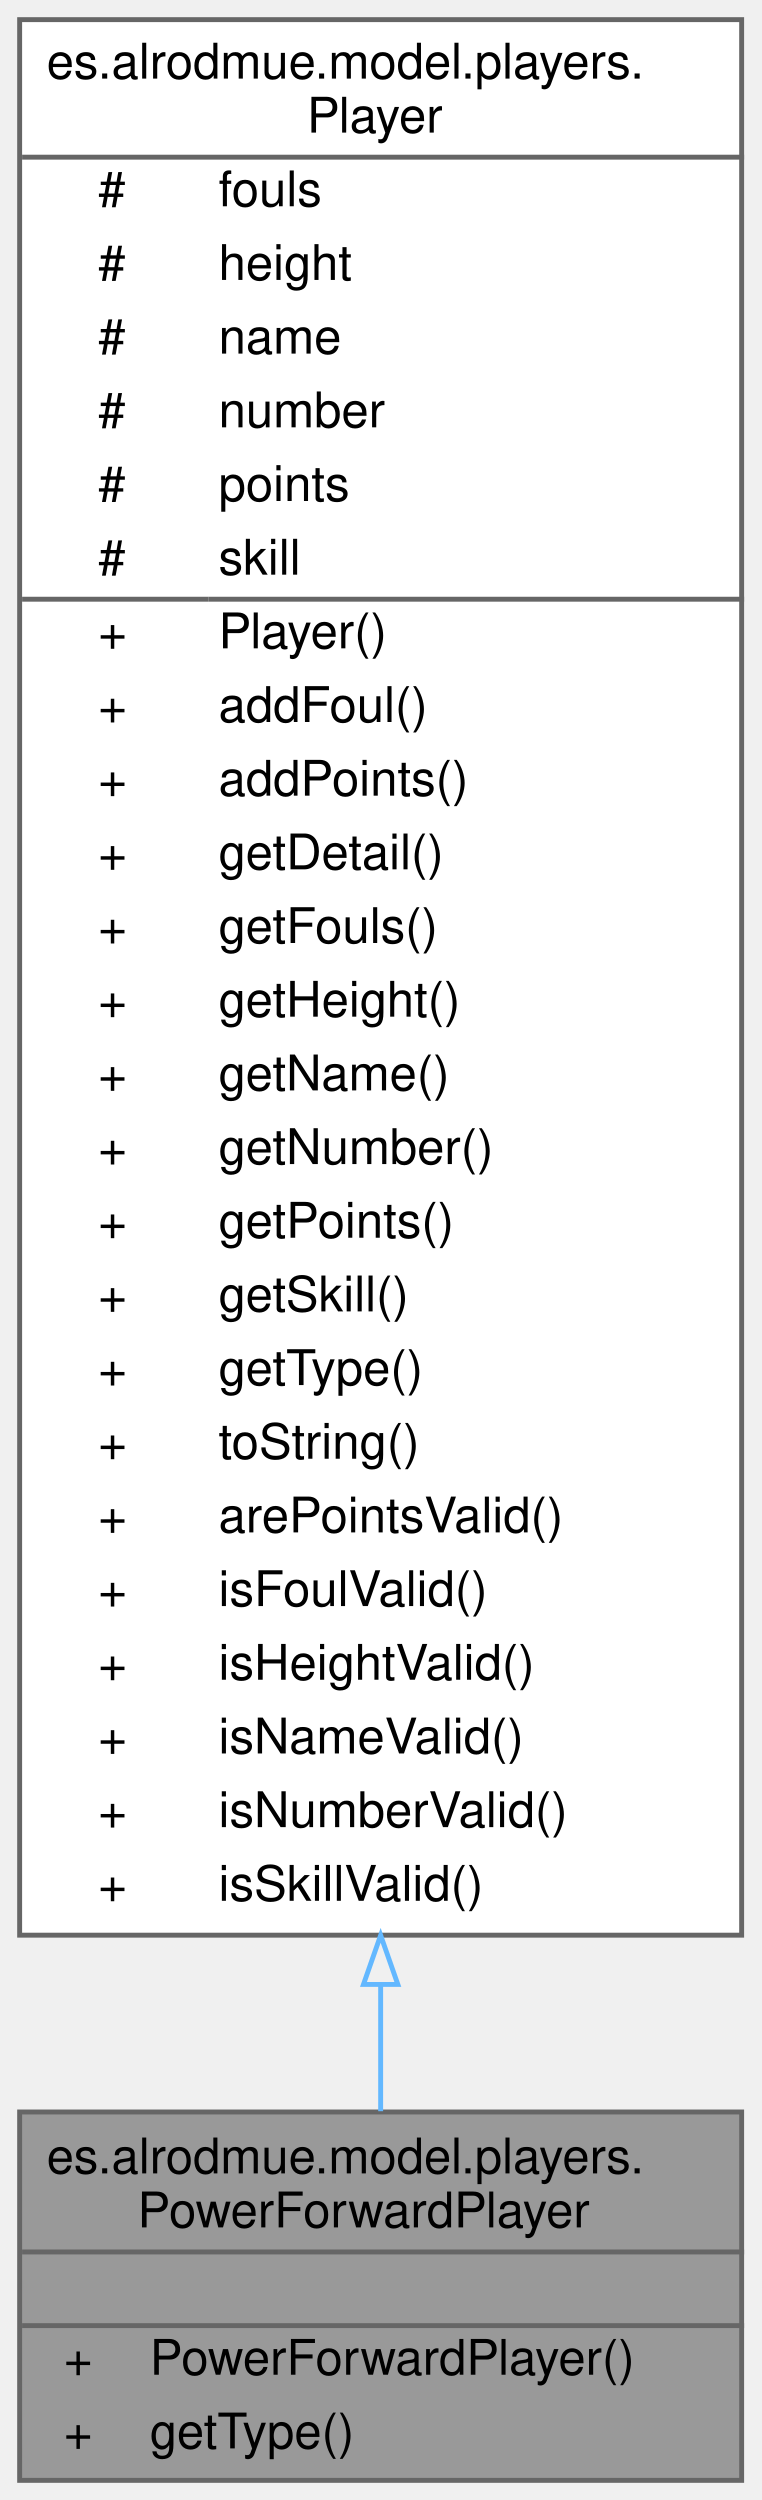
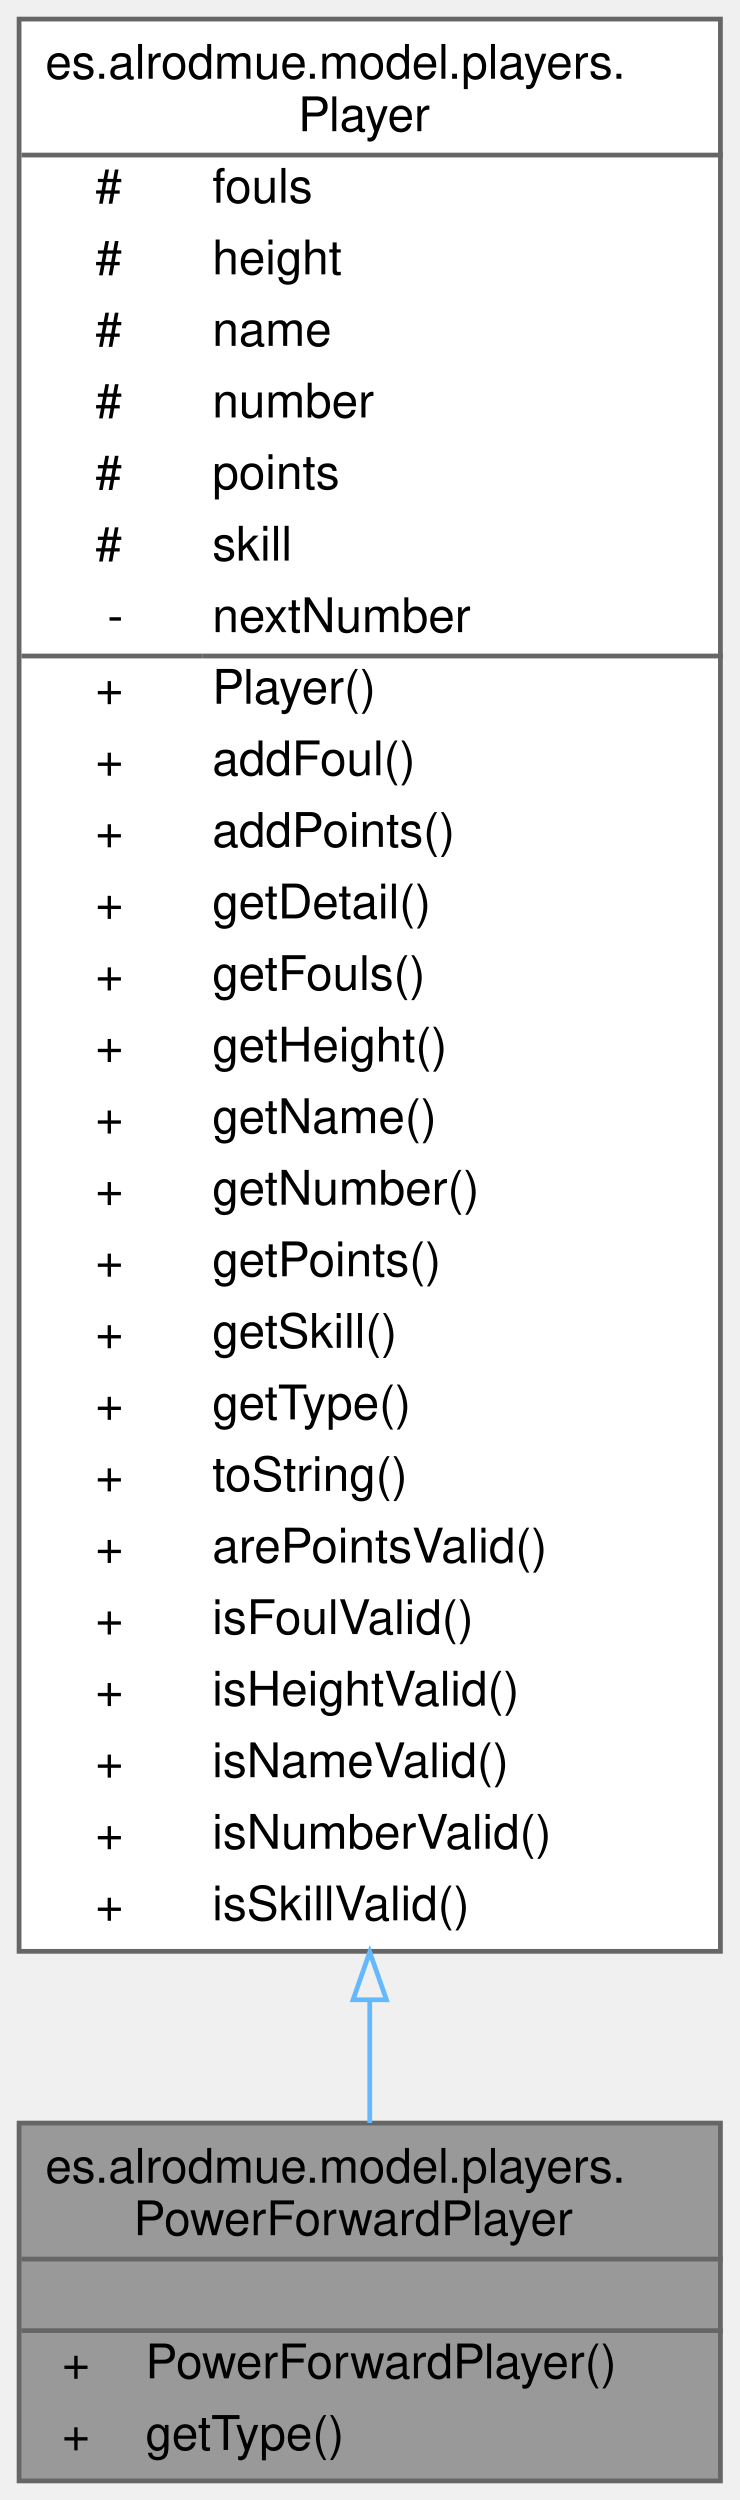
- <svg xmlns="http://www.w3.org/2000/svg" xmlns:xlink="http://www.w3.org/1999/xlink" width="155pt" height="509pt" viewBox="0.00 0.00 155.00 509.00">
-   <g id="graph0" class="graph" transform="scale(1 1) rotate(0) translate(4 505)">
+ <svg xmlns="http://www.w3.org/2000/svg" xmlns:xlink="http://www.w3.org/1999/xlink" width="155pt" height="524pt" viewBox="0.00 0.00 155.00 524.00">
+   <g id="graph0" class="graph" transform="scale(1 1) rotate(0) translate(4 520)">
    <g id="Node000001" class="node">
      <g id="a_Node000001">
        <a xlink:title=" ">
          <polygon fill="#999999" stroke="transparent" points="147,-75 0,-75 0,0 147,0 147,-75" />
          <text text-anchor="start" x="5.5" y="-62.5" font-family="Helvetica,sans-Serif" font-size="10.00">es.alrodmue.model.players.</text>
          <text text-anchor="start" x="24" y="-51.5" font-family="Helvetica,sans-Serif" font-size="10.00">PowerForwardPlayer</text>
          <text text-anchor="start" x="72" y="-36.5" font-family="Helvetica,sans-Serif" font-size="10.00"> </text>
          <text text-anchor="start" x="9" y="-21.5" font-family="Helvetica,sans-Serif" font-size="10.00">+</text>
          <text text-anchor="start" x="26.5" y="-21.5" font-family="Helvetica,sans-Serif" font-size="10.00">PowerForwardPlayer()</text>
          <text text-anchor="start" x="9" y="-6.5" font-family="Helvetica,sans-Serif" font-size="10.00">+</text>
          <text text-anchor="start" x="26.5" y="-6.5" font-family="Helvetica,sans-Serif" font-size="10.00">getType()</text>
          <polygon fill="#666666" stroke="#666666" points="0.5,-46.5 0.5,-46.5 147.5,-46.5 147.5,-46.5 0.5,-46.5" />
          <polygon fill="#666666" stroke="#666666" points="0.5,-31.5 0.5,-31.5 147.5,-31.5 147.5,-31.5 0.5,-31.5" />
          <polygon fill="none" stroke="#666666" points="0,0 0,-75 147,-75 147,0 0,0" />
        </a>
      </g>
    </g>
    <g id="Node000002" class="node">
      <g id="a_Node000002">
        <a xlink:href="classes_1_1alrodmue_1_1model_1_1players_1_1Player.xhtml" target="_top" xlink:title=" ">
-           <polygon fill="white" stroke="transparent" points="147,-501 0,-501 0,-111 147,-111 147,-501" />
-           <text text-anchor="start" x="5.5" y="-489" font-family="Helvetica,sans-Serif" font-size="10.00">es.alrodmue.model.players.</text>
-           <text text-anchor="start" x="58.5" y="-478" font-family="Helvetica,sans-Serif" font-size="10.00">Player</text>
-           <text text-anchor="start" x="16" y="-463" font-family="Helvetica,sans-Serif" font-size="10.00">#</text>
-           <text text-anchor="start" x="40.5" y="-463" font-family="Helvetica,sans-Serif" font-size="10.00">fouls</text>
-           <text text-anchor="start" x="16" y="-448" font-family="Helvetica,sans-Serif" font-size="10.00">#</text>
-           <text text-anchor="start" x="40.5" y="-448" font-family="Helvetica,sans-Serif" font-size="10.00">height</text>
-           <text text-anchor="start" x="16" y="-433" font-family="Helvetica,sans-Serif" font-size="10.00">#</text>
-           <text text-anchor="start" x="40.5" y="-433" font-family="Helvetica,sans-Serif" font-size="10.00">name</text>
-           <text text-anchor="start" x="16" y="-418" font-family="Helvetica,sans-Serif" font-size="10.00">#</text>
-           <text text-anchor="start" x="40.5" y="-418" font-family="Helvetica,sans-Serif" font-size="10.00">number</text>
-           <text text-anchor="start" x="16" y="-403" font-family="Helvetica,sans-Serif" font-size="10.00">#</text>
-           <text text-anchor="start" x="40.5" y="-403" font-family="Helvetica,sans-Serif" font-size="10.00">points</text>
-           <text text-anchor="start" x="16" y="-388" font-family="Helvetica,sans-Serif" font-size="10.00">#</text>
-           <text text-anchor="start" x="40.5" y="-388" font-family="Helvetica,sans-Serif" font-size="10.00">skill</text>
-           <text text-anchor="start" x="16" y="-373" font-family="Helvetica,sans-Serif" font-size="10.00">+</text>
-           <text text-anchor="start" x="40.5" y="-373" font-family="Helvetica,sans-Serif" font-size="10.00">Player()</text>
-           <text text-anchor="start" x="16" y="-358" font-family="Helvetica,sans-Serif" font-size="10.00">+</text>
-           <text text-anchor="start" x="40.5" y="-358" font-family="Helvetica,sans-Serif" font-size="10.00">addFoul()</text>
-           <text text-anchor="start" x="16" y="-343" font-family="Helvetica,sans-Serif" font-size="10.00">+</text>
-           <text text-anchor="start" x="40.5" y="-343" font-family="Helvetica,sans-Serif" font-size="10.00">addPoints()</text>
-           <text text-anchor="start" x="16" y="-328" font-family="Helvetica,sans-Serif" font-size="10.00">+</text>
-           <text text-anchor="start" x="40.5" y="-328" font-family="Helvetica,sans-Serif" font-size="10.00">getDetail()</text>
-           <text text-anchor="start" x="16" y="-313" font-family="Helvetica,sans-Serif" font-size="10.00">+</text>
-           <text text-anchor="start" x="40.5" y="-313" font-family="Helvetica,sans-Serif" font-size="10.00">getFouls()</text>
-           <text text-anchor="start" x="16" y="-298" font-family="Helvetica,sans-Serif" font-size="10.00">+</text>
-           <text text-anchor="start" x="40.5" y="-298" font-family="Helvetica,sans-Serif" font-size="10.00">getHeight()</text>
-           <text text-anchor="start" x="16" y="-283" font-family="Helvetica,sans-Serif" font-size="10.00">+</text>
-           <text text-anchor="start" x="40.5" y="-283" font-family="Helvetica,sans-Serif" font-size="10.00">getName()</text>
-           <text text-anchor="start" x="16" y="-268" font-family="Helvetica,sans-Serif" font-size="10.00">+</text>
-           <text text-anchor="start" x="40.5" y="-268" font-family="Helvetica,sans-Serif" font-size="10.00">getNumber()</text>
-           <text text-anchor="start" x="16" y="-253" font-family="Helvetica,sans-Serif" font-size="10.00">+</text>
-           <text text-anchor="start" x="40.5" y="-253" font-family="Helvetica,sans-Serif" font-size="10.00">getPoints()</text>
-           <text text-anchor="start" x="16" y="-238" font-family="Helvetica,sans-Serif" font-size="10.00">+</text>
-           <text text-anchor="start" x="40.5" y="-238" font-family="Helvetica,sans-Serif" font-size="10.00">getSkill()</text>
-           <text text-anchor="start" x="16" y="-223" font-family="Helvetica,sans-Serif" font-size="10.00">+</text>
-           <text text-anchor="start" x="40.5" y="-223" font-family="Helvetica,sans-Serif" font-size="10.00">getType()</text>
-           <text text-anchor="start" x="16" y="-208" font-family="Helvetica,sans-Serif" font-size="10.00">+</text>
-           <text text-anchor="start" x="40.5" y="-208" font-family="Helvetica,sans-Serif" font-size="10.00">toString()</text>
-           <text text-anchor="start" x="16" y="-193" font-family="Helvetica,sans-Serif" font-size="10.00">+</text>
-           <text text-anchor="start" x="40.5" y="-193" font-family="Helvetica,sans-Serif" font-size="10.00">arePointsValid()</text>
-           <text text-anchor="start" x="16" y="-178" font-family="Helvetica,sans-Serif" font-size="10.00">+</text>
-           <text text-anchor="start" x="40.5" y="-178" font-family="Helvetica,sans-Serif" font-size="10.00">isFoulValid()</text>
-           <text text-anchor="start" x="16" y="-163" font-family="Helvetica,sans-Serif" font-size="10.00">+</text>
-           <text text-anchor="start" x="40.5" y="-163" font-family="Helvetica,sans-Serif" font-size="10.00">isHeightValid()</text>
-           <text text-anchor="start" x="16" y="-148" font-family="Helvetica,sans-Serif" font-size="10.00">+</text>
-           <text text-anchor="start" x="40.5" y="-148" font-family="Helvetica,sans-Serif" font-size="10.00">isNameValid()</text>
-           <text text-anchor="start" x="16" y="-133" font-family="Helvetica,sans-Serif" font-size="10.00">+</text>
-           <text text-anchor="start" x="40.5" y="-133" font-family="Helvetica,sans-Serif" font-size="10.00">isNumberValid()</text>
-           <text text-anchor="start" x="16" y="-118" font-family="Helvetica,sans-Serif" font-size="10.00">+</text>
-           <text text-anchor="start" x="40.5" y="-118" font-family="Helvetica,sans-Serif" font-size="10.00">isSkillValid()</text>
-           <polygon fill="#666666" stroke="#666666" points="0.5,-473 0.5,-473 147.5,-473 147.5,-473 0.5,-473" />
-           <polygon fill="#666666" stroke="#666666" points="0.5,-383 0.5,-383 38.5,-383 38.5,-383 0.5,-383" />
-           <polygon fill="#666666" stroke="#666666" points="38.5,-383 38.5,-383 147.5,-383 147.5,-383 38.5,-383" />
-           <polygon fill="none" stroke="#666666" points="0,-111 0,-501 147,-501 147,-111 0,-111" />
+           <polygon fill="white" stroke="transparent" points="147,-516 0,-516 0,-111 147,-111 147,-516" />
+           <text text-anchor="start" x="5.5" y="-503.5" font-family="Helvetica,sans-Serif" font-size="10.00">es.alrodmue.model.players.</text>
+           <text text-anchor="start" x="58.5" y="-492.5" font-family="Helvetica,sans-Serif" font-size="10.00">Player</text>
+           <text text-anchor="start" x="16" y="-477.5" font-family="Helvetica,sans-Serif" font-size="10.00">#</text>
+           <text text-anchor="start" x="40.5" y="-477.5" font-family="Helvetica,sans-Serif" font-size="10.00">fouls</text>
+           <text text-anchor="start" x="16" y="-462.5" font-family="Helvetica,sans-Serif" font-size="10.00">#</text>
+           <text text-anchor="start" x="40.5" y="-462.5" font-family="Helvetica,sans-Serif" font-size="10.00">height</text>
+           <text text-anchor="start" x="16" y="-447.5" font-family="Helvetica,sans-Serif" font-size="10.00">#</text>
+           <text text-anchor="start" x="40.5" y="-447.5" font-family="Helvetica,sans-Serif" font-size="10.00">name</text>
+           <text text-anchor="start" x="16" y="-432.5" font-family="Helvetica,sans-Serif" font-size="10.00">#</text>
+           <text text-anchor="start" x="40.5" y="-432.5" font-family="Helvetica,sans-Serif" font-size="10.00">number</text>
+           <text text-anchor="start" x="16" y="-417.5" font-family="Helvetica,sans-Serif" font-size="10.00">#</text>
+           <text text-anchor="start" x="40.5" y="-417.5" font-family="Helvetica,sans-Serif" font-size="10.00">points</text>
+           <text text-anchor="start" x="16" y="-402.5" font-family="Helvetica,sans-Serif" font-size="10.00">#</text>
+           <text text-anchor="start" x="40.5" y="-402.5" font-family="Helvetica,sans-Serif" font-size="10.00">skill</text>
+           <text text-anchor="start" x="18.5" y="-387.5" font-family="Helvetica,sans-Serif" font-size="10.00">-</text>
+           <text text-anchor="start" x="40.5" y="-387.5" font-family="Helvetica,sans-Serif" font-size="10.00">nextNumber</text>
+           <text text-anchor="start" x="16" y="-372.5" font-family="Helvetica,sans-Serif" font-size="10.00">+</text>
+           <text text-anchor="start" x="40.5" y="-372.5" font-family="Helvetica,sans-Serif" font-size="10.00">Player()</text>
+           <text text-anchor="start" x="16" y="-357.5" font-family="Helvetica,sans-Serif" font-size="10.00">+</text>
+           <text text-anchor="start" x="40.5" y="-357.5" font-family="Helvetica,sans-Serif" font-size="10.00">addFoul()</text>
+           <text text-anchor="start" x="16" y="-342.5" font-family="Helvetica,sans-Serif" font-size="10.00">+</text>
+           <text text-anchor="start" x="40.5" y="-342.5" font-family="Helvetica,sans-Serif" font-size="10.00">addPoints()</text>
+           <text text-anchor="start" x="16" y="-327.5" font-family="Helvetica,sans-Serif" font-size="10.00">+</text>
+           <text text-anchor="start" x="40.5" y="-327.5" font-family="Helvetica,sans-Serif" font-size="10.00">getDetail()</text>
+           <text text-anchor="start" x="16" y="-312.5" font-family="Helvetica,sans-Serif" font-size="10.00">+</text>
+           <text text-anchor="start" x="40.5" y="-312.5" font-family="Helvetica,sans-Serif" font-size="10.00">getFouls()</text>
+           <text text-anchor="start" x="16" y="-297.5" font-family="Helvetica,sans-Serif" font-size="10.00">+</text>
+           <text text-anchor="start" x="40.5" y="-297.5" font-family="Helvetica,sans-Serif" font-size="10.00">getHeight()</text>
+           <text text-anchor="start" x="16" y="-282.5" font-family="Helvetica,sans-Serif" font-size="10.00">+</text>
+           <text text-anchor="start" x="40.5" y="-282.5" font-family="Helvetica,sans-Serif" font-size="10.00">getName()</text>
+           <text text-anchor="start" x="16" y="-267.5" font-family="Helvetica,sans-Serif" font-size="10.00">+</text>
+           <text text-anchor="start" x="40.5" y="-267.5" font-family="Helvetica,sans-Serif" font-size="10.00">getNumber()</text>
+           <text text-anchor="start" x="16" y="-252.5" font-family="Helvetica,sans-Serif" font-size="10.00">+</text>
+           <text text-anchor="start" x="40.5" y="-252.5" font-family="Helvetica,sans-Serif" font-size="10.00">getPoints()</text>
+           <text text-anchor="start" x="16" y="-237.5" font-family="Helvetica,sans-Serif" font-size="10.00">+</text>
+           <text text-anchor="start" x="40.5" y="-237.5" font-family="Helvetica,sans-Serif" font-size="10.00">getSkill()</text>
+           <text text-anchor="start" x="16" y="-222.5" font-family="Helvetica,sans-Serif" font-size="10.00">+</text>
+           <text text-anchor="start" x="40.5" y="-222.5" font-family="Helvetica,sans-Serif" font-size="10.00">getType()</text>
+           <text text-anchor="start" x="16" y="-207.5" font-family="Helvetica,sans-Serif" font-size="10.00">+</text>
+           <text text-anchor="start" x="40.5" y="-207.5" font-family="Helvetica,sans-Serif" font-size="10.00">toString()</text>
+           <text text-anchor="start" x="16" y="-192.5" font-family="Helvetica,sans-Serif" font-size="10.00">+</text>
+           <text text-anchor="start" x="40.5" y="-192.5" font-family="Helvetica,sans-Serif" font-size="10.00">arePointsValid()</text>
+           <text text-anchor="start" x="16" y="-177.5" font-family="Helvetica,sans-Serif" font-size="10.00">+</text>
+           <text text-anchor="start" x="40.5" y="-177.5" font-family="Helvetica,sans-Serif" font-size="10.00">isFoulValid()</text>
+           <text text-anchor="start" x="16" y="-162.5" font-family="Helvetica,sans-Serif" font-size="10.00">+</text>
+           <text text-anchor="start" x="40.5" y="-162.5" font-family="Helvetica,sans-Serif" font-size="10.00">isHeightValid()</text>
+           <text text-anchor="start" x="16" y="-147.5" font-family="Helvetica,sans-Serif" font-size="10.00">+</text>
+           <text text-anchor="start" x="40.5" y="-147.5" font-family="Helvetica,sans-Serif" font-size="10.00">isNameValid()</text>
+           <text text-anchor="start" x="16" y="-132.5" font-family="Helvetica,sans-Serif" font-size="10.00">+</text>
+           <text text-anchor="start" x="40.5" y="-132.5" font-family="Helvetica,sans-Serif" font-size="10.00">isNumberValid()</text>
+           <text text-anchor="start" x="16" y="-117.5" font-family="Helvetica,sans-Serif" font-size="10.00">+</text>
+           <text text-anchor="start" x="40.5" y="-117.5" font-family="Helvetica,sans-Serif" font-size="10.00">isSkillValid()</text>
+           <polygon fill="#666666" stroke="#666666" points="0.5,-487.5 0.5,-487.5 147.5,-487.5 147.5,-487.5 0.5,-487.5" />
+           <polygon fill="#666666" stroke="#666666" points="0.5,-382.5 0.5,-382.5 38.5,-382.5 38.5,-382.5 0.5,-382.5" />
+           <polygon fill="#666666" stroke="#666666" points="38.5,-382.5 38.5,-382.5 147.5,-382.5 147.5,-382.5 38.5,-382.5" />
+           <polygon fill="none" stroke="#666666" points="0,-111 0,-516 147,-516 147,-111 0,-111" />
        </a>
      </g>
    </g>
    <g id="edge1_Node000001_Node000002" class="edge">
      <g id="a_edge1_Node000001_Node000002">
        <a xlink:title=" ">
-           <path fill="none" stroke="#63b8ff" d="M73.5,-100.69C73.5,-91.44 73.5,-82.84 73.5,-75.16" />
-           <polygon fill="none" stroke="#63b8ff" points="70,-100.97 73.5,-110.97 77,-100.97 70,-100.97" />
+           <path fill="none" stroke="#63b8ff" d="M73.5,-100.55C73.5,-91.29 73.5,-82.69 73.5,-75.02" />
+           <polygon fill="none" stroke="#63b8ff" points="70,-100.85 73.5,-110.85 77,-100.85 70,-100.85" />
        </a>
      </g>
    </g>
  </g>
</svg>
